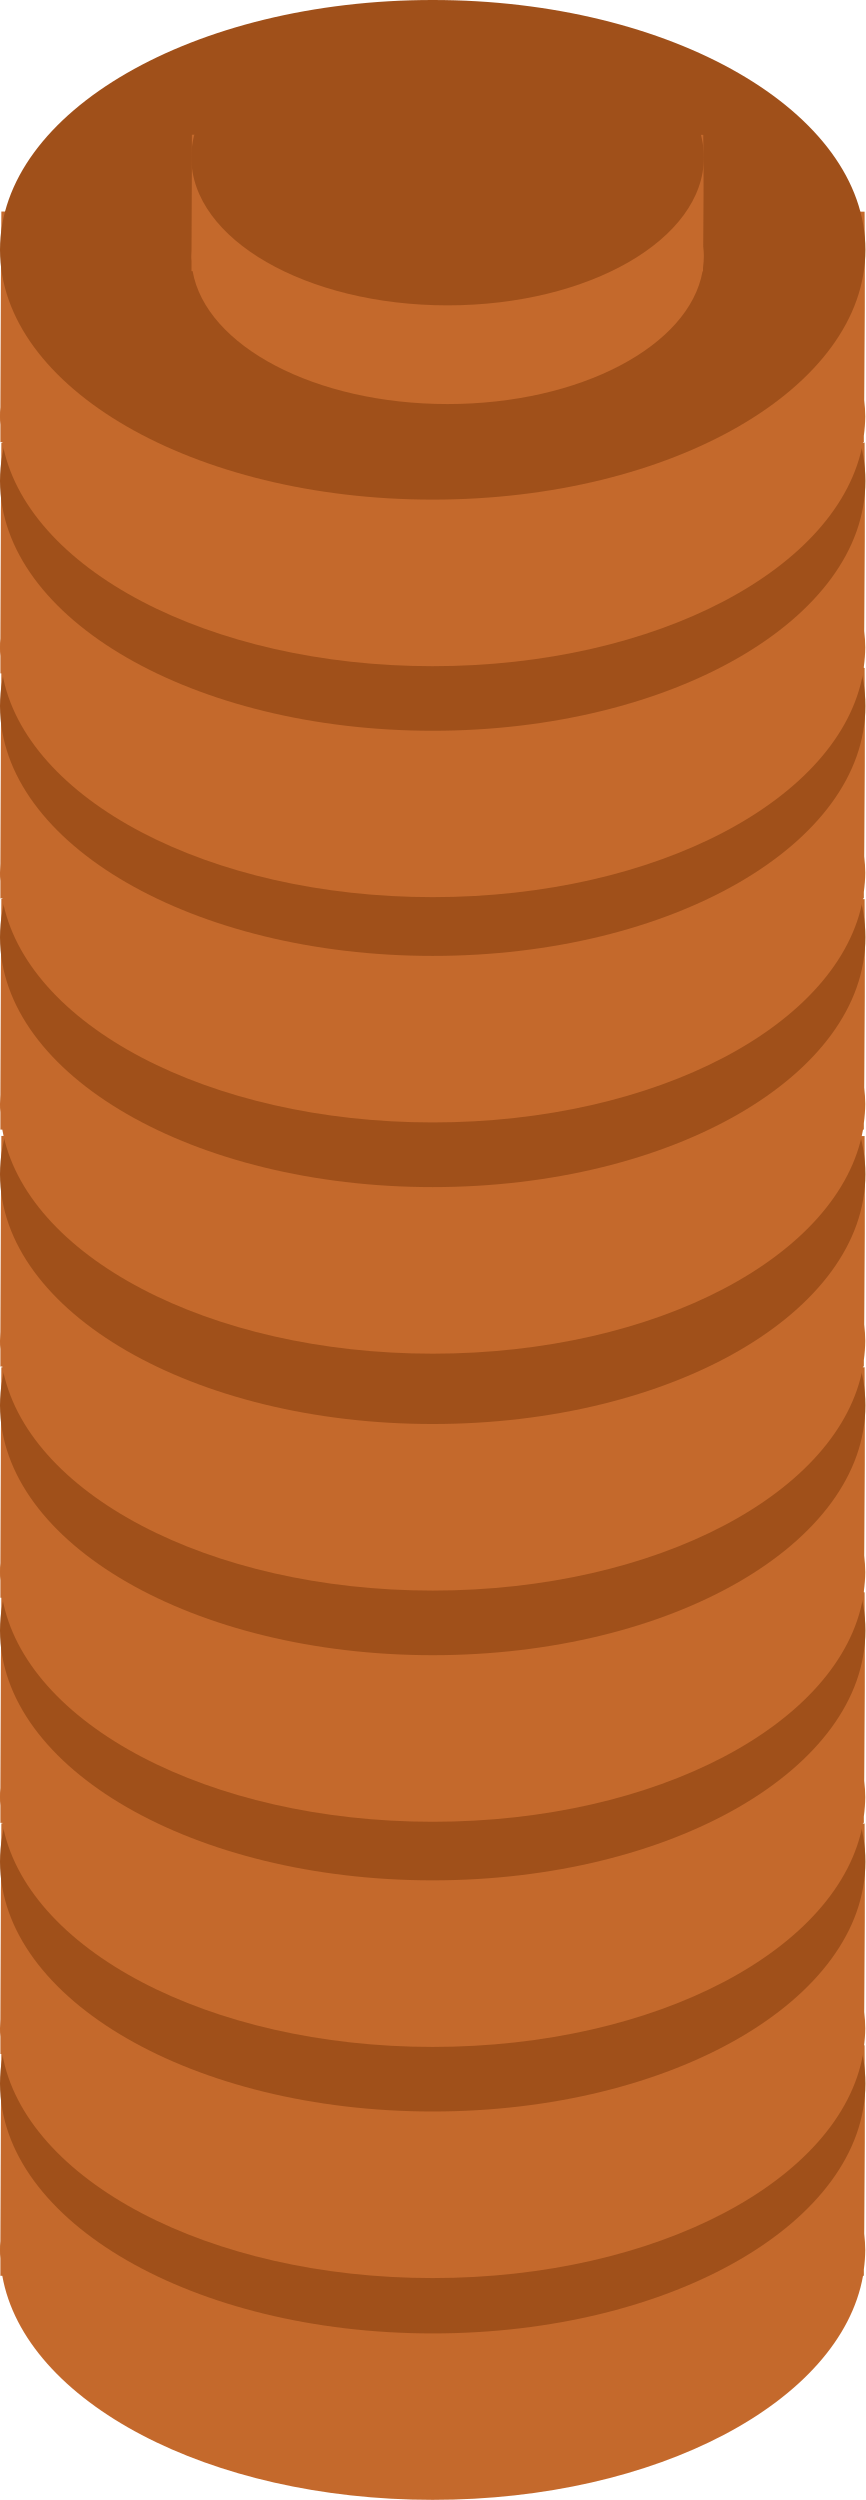
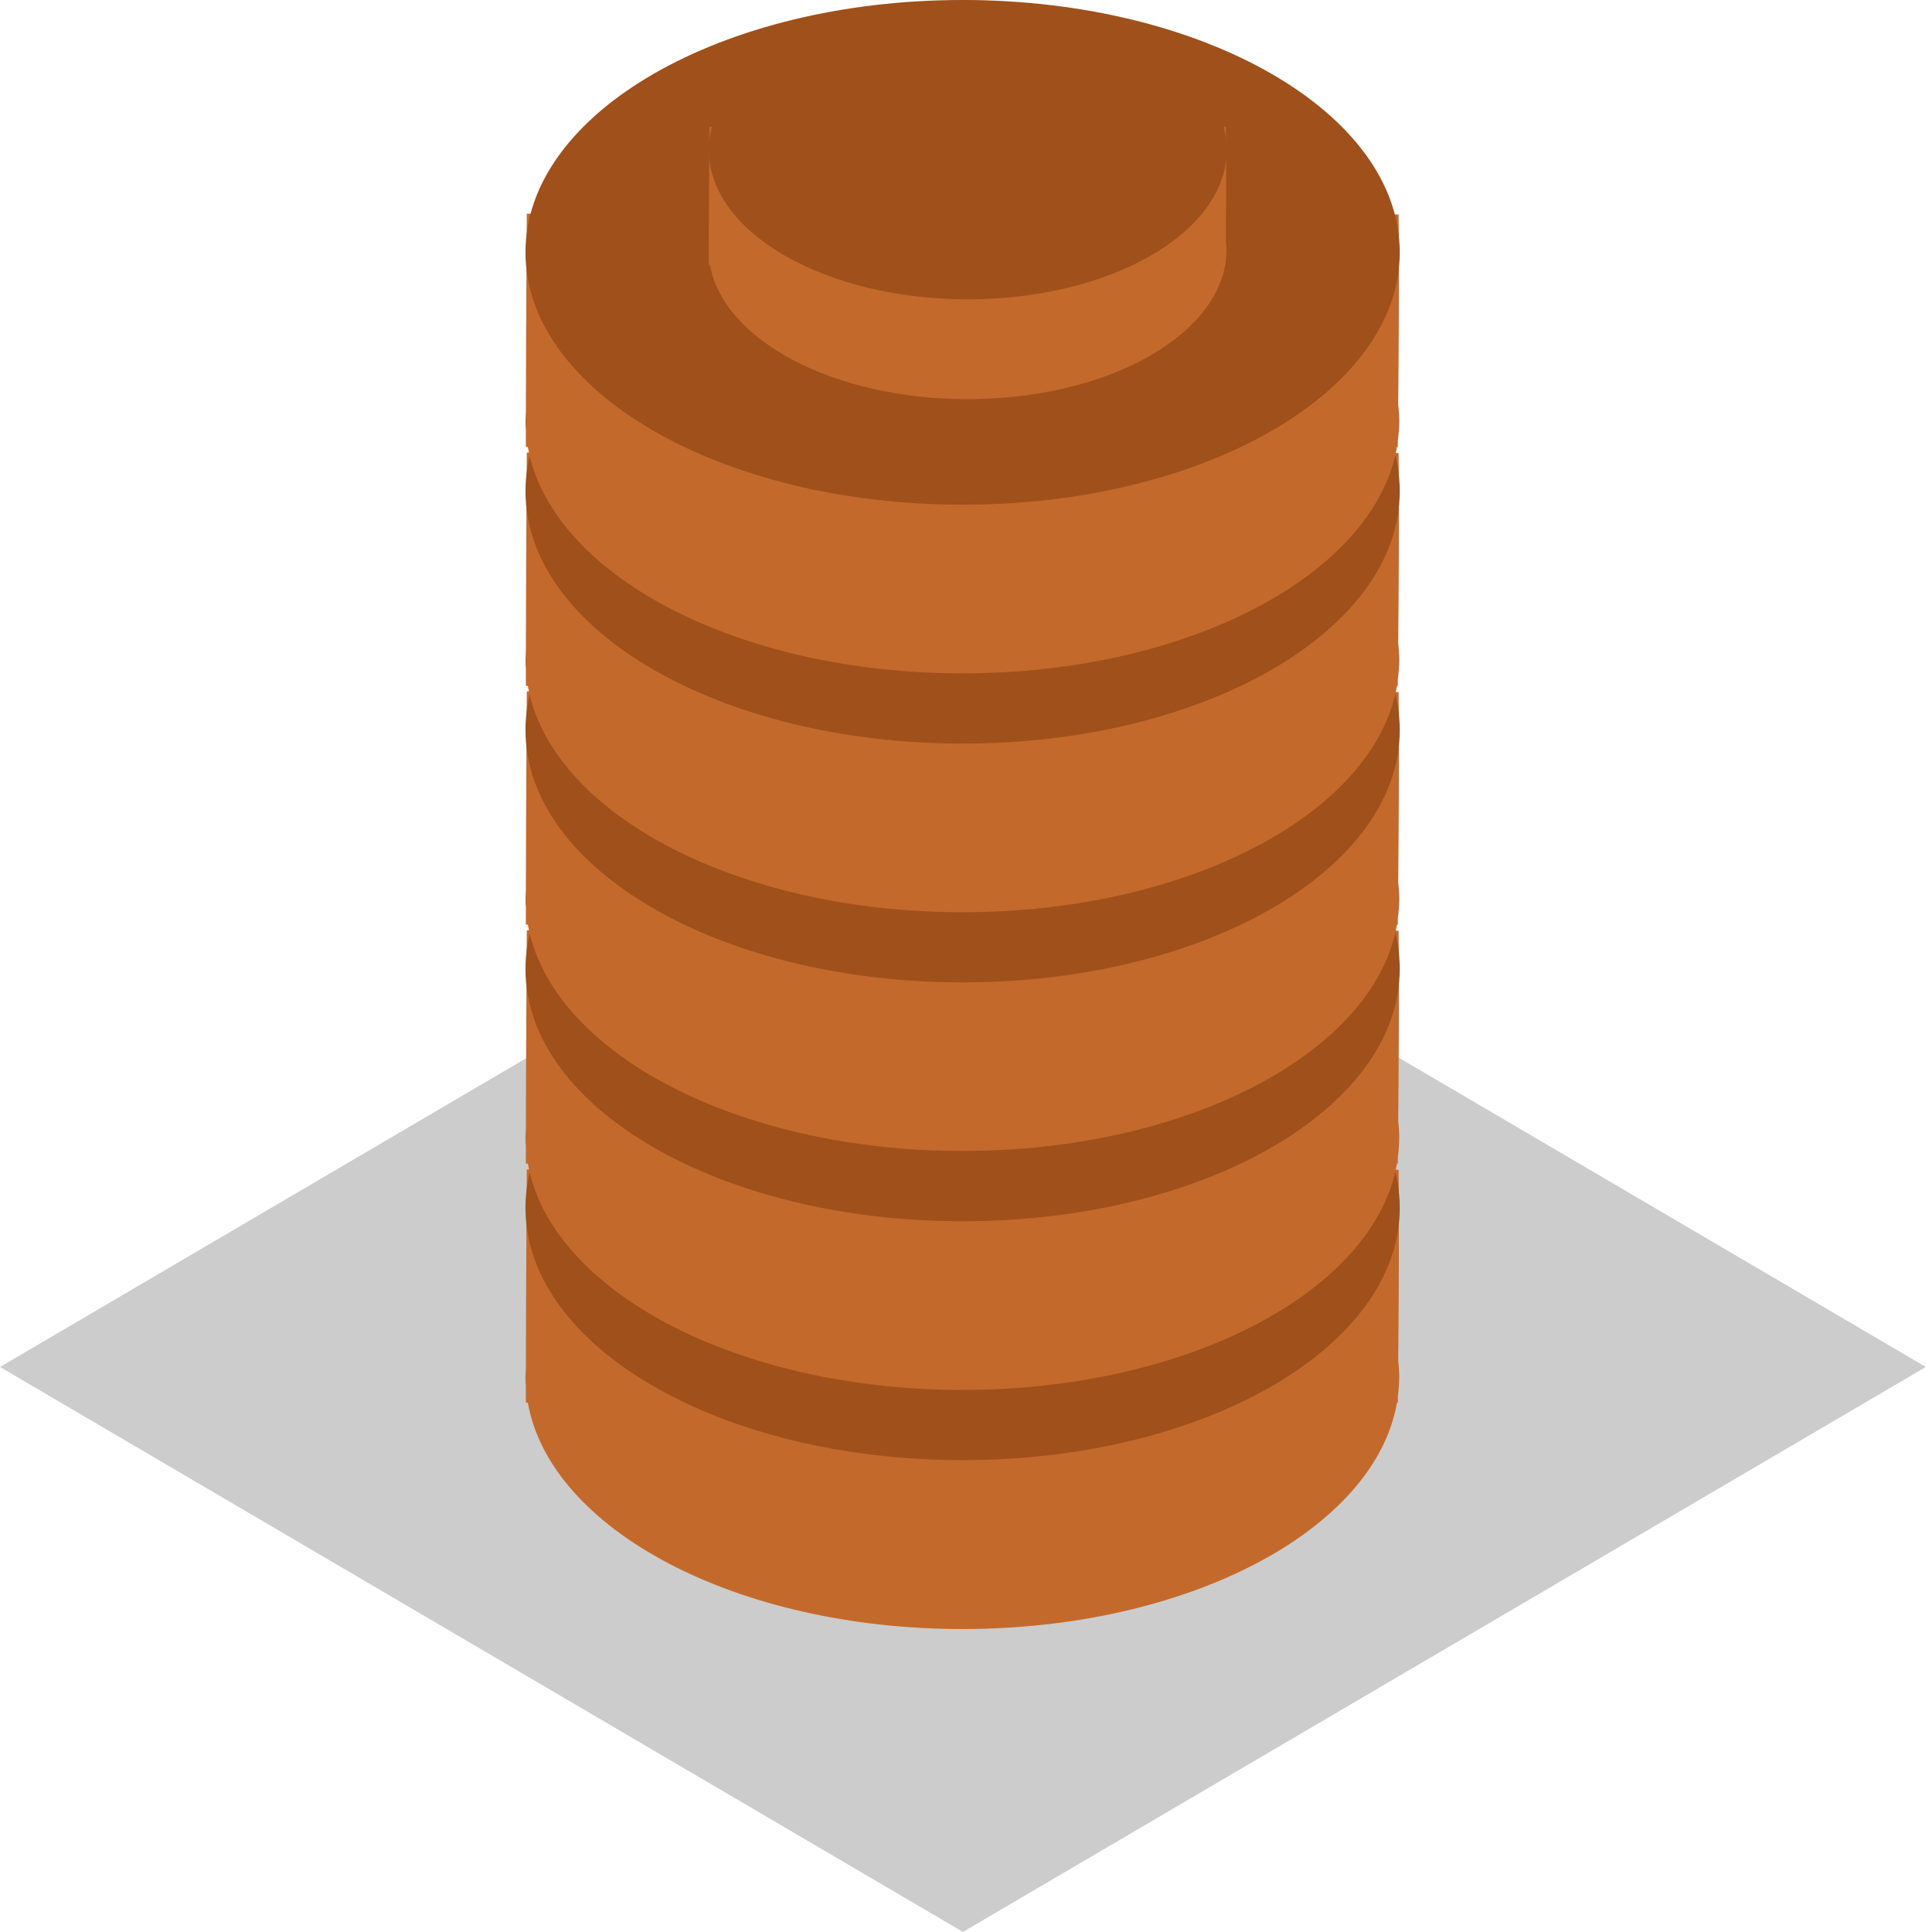
- <svg xmlns="http://www.w3.org/2000/svg" viewBox="0 0 180.37 521.1">
+ <svg xmlns="http://www.w3.org/2000/svg" viewBox="0 0 301.34 302.33">
  <defs>
-     <style>.a{fill:#c4692c;}.b{fill:#a0501a;}</style>
+     <style>.a{fill:#ccc;}.b{fill:#c4692c;}.c{fill:#a0501a;}</style>
  </defs>
-   <path class="a" d="M.28,426.33s-.16,23.88-.2,40.81C0,467.77,0,468.4,0,469s0,1.15.08,1.73c0,1.28,0,2.5,0,3.64H.48c4.65,26.23,43,46.7,89.71,46.7s85.05-20.47,89.7-46.7h.17s0-.48,0-1.34a31.72,31.72,0,0,0,.29-4,32.72,32.72,0,0,0-.21-3.43c.09-10.27.21-27.38.08-39.27" />
-   <ellipse class="b" cx="90.19" cy="434.31" rx="90.19" ry="52.07" />
-   <path class="a" d="M.28,380.07S.12,404,.08,420.88c0,.63-.08,1.26-.08,1.89s0,1.16.08,1.73c0,1.28,0,2.5,0,3.64H.48c4.65,26.24,43,46.7,89.71,46.7s85.05-20.46,89.7-46.7h.17s0-.47,0-1.34a31.72,31.72,0,0,0,.29-4,32.37,32.37,0,0,0-.21-3.42c.09-10.28.21-27.38.08-39.28" />
-   <ellipse class="b" cx="90.19" cy="388.05" rx="90.19" ry="52.07" />
-   <path class="a" d="M.28,331.89S.12,355.76.08,372.7C0,373.33,0,374,0,374.59s0,1.15.08,1.73c0,1.28,0,2.5,0,3.64H.48c4.65,26.23,43,46.7,89.71,46.7s85.05-20.47,89.7-46.7h.17s0-.48,0-1.35a31.7,31.7,0,0,0,.29-4,32.72,32.72,0,0,0-.21-3.43c.09-10.27.21-27.38.08-39.27" />
-   <ellipse class="b" cx="90.19" cy="339.87" rx="90.19" ry="52.07" />
-   <path class="a" d="M.28,285s-.16,23.88-.2,40.81C0,326.4,0,327,0,327.66s0,1.15.08,1.73c0,1.28,0,2.5,0,3.64H.48c4.65,26.23,43,46.7,89.71,46.7s85.05-20.47,89.7-46.7h.17s0-.48,0-1.34a31.72,31.72,0,0,0,.29-4,32.72,32.72,0,0,0-.21-3.43c.09-10.27.21-27.38.08-39.27" />
-   <ellipse class="b" cx="90.19" cy="292.94" rx="90.19" ry="52.07" />
-   <path class="a" d="M.28,236.77s-.16,23.88-.2,40.81c0,.63-.08,1.26-.08,1.89s0,1.16.08,1.73c0,1.28,0,2.5,0,3.64H.48c4.65,26.24,43,46.7,89.71,46.7s85.05-20.46,89.7-46.7h.17s0-.47,0-1.34a31.72,31.72,0,0,0,.29-4,32.37,32.37,0,0,0-.21-3.42c.09-10.28.21-27.38.08-39.28" />
-   <ellipse class="b" cx="90.19" cy="244.75" rx="90.19" ry="52.07" />
-   <path class="a" d="M.28,187.39S.12,211.27.08,228.2c0,.63-.08,1.26-.08,1.89s0,1.15.08,1.73c0,1.28,0,2.5,0,3.64H.48c4.65,26.23,43,46.7,89.71,46.7s85.05-20.47,89.7-46.7h.17s0-.48,0-1.34a31.72,31.72,0,0,0,.29-4,32.72,32.72,0,0,0-.21-3.43c.09-10.27.21-27.38.08-39.27" />
-   <ellipse class="b" cx="90.19" cy="195.37" rx="90.19" ry="52.07" />
-   <path class="a" d="M.28,139.2S.12,163.08.08,180c0,.63-.08,1.26-.08,1.89s0,1.16.08,1.73c0,1.28,0,2.5,0,3.64H.48c4.65,26.24,43,46.7,89.71,46.7s85.05-20.46,89.7-46.7h.17s0-.47,0-1.34a31.72,31.72,0,0,0,.29-4,32.37,32.37,0,0,0-.21-3.42c.09-10.28.21-27.38.08-39.28" />
-   <ellipse class="b" cx="90.19" cy="147.18" rx="90.19" ry="52.07" />
-   <path class="a" d="M.28,92.28s-.16,23.87-.2,40.81C0,133.71,0,134.34,0,135s0,1.15.08,1.73c0,1.27,0,2.5,0,3.64H.48C5.13,166.58,43.52,187,90.19,187s85.05-20.46,89.7-46.69h.17s0-.48,0-1.35a31.7,31.7,0,0,0,.29-4,32.39,32.39,0,0,0-.21-3.43c.09-10.28.21-27.38.08-39.27" />
-   <ellipse class="b" cx="90.19" cy="100.25" rx="90.19" ry="52.07" />
-   <path class="a" d="M.28,44.09S.12,68,.08,84.9C0,85.53,0,86.16,0,86.79s0,1.15.08,1.73c0,1.28,0,2.5,0,3.64H.48c4.65,26.23,43,46.7,89.71,46.7s85.05-20.47,89.7-46.7h.17s0-.48,0-1.34a31.72,31.72,0,0,0,.29-4,32.72,32.72,0,0,0-.21-3.43c.09-10.27.21-27.38.08-39.27" />
-   <ellipse class="b" cx="90.19" cy="52.07" rx="90.19" ry="52.07" />
-   <path class="a" d="M40,28.08S40,42.22,39.92,52.25c0,.38-.05.75-.05,1.12s0,.69.05,1v2.15h.23C42.91,72.1,65.65,84.22,93.3,84.22s50.38-12.12,53.14-27.67h.1s0-.28,0-.79a18.93,18.93,0,0,0,.17-2.39,17.29,17.29,0,0,0-.13-2c.06-6.08.13-16.21,0-23.26" />
-   <ellipse class="b" cx="93.3" cy="32.81" rx="53.42" ry="30.84" />
+   <polygon class="a" points="150.67 125.5 0 213.91 150.67 302.32 301.34 213.91 150.67 125.5" />
+   <path class="b" d="M82.43,183s-.12,18.11-.15,31c0,.48-.06.95-.06,1.43s0,.88.06,1.31c0,1,0,1.9,0,2.76h.31c3.53,19.9,32.65,35.42,68,35.42s64.51-15.52,68-35.42h.13s0-.36,0-1a22.27,22.27,0,0,0,.22-3.06,22.54,22.54,0,0,0-.16-2.6c.08-7.79.17-20.76.06-29.78" />
+   <ellipse class="c" cx="150.62" cy="189" rx="68.4" ry="39.49" />
+   <path class="b" d="M82.43,145.57s-.12,18.11-.15,31c0,.48-.06,1-.06,1.44s0,.87.06,1.31c0,1,0,1.89,0,2.76h.31c3.53,19.9,32.65,35.42,68,35.42s64.51-15.52,68-35.42h.13s0-.36,0-1a21.23,21.23,0,0,0,.06-5.65c.08-7.8.17-20.77.06-29.79" />
+   <ellipse class="c" cx="150.62" cy="151.62" rx="68.4" ry="39.49" />
+   <path class="b" d="M82.43,108.19s-.12,18.11-.15,31c0,.47-.06.95-.06,1.43s0,.88.06,1.31c0,1,0,1.9,0,2.76h.31c3.53,19.9,32.65,35.42,68,35.42s64.51-15.52,68-35.42h.13s0-.36,0-1a22.12,22.12,0,0,0,.22-3,22.54,22.54,0,0,0-.16-2.6c.08-7.79.17-20.77.06-29.79" />
+   <ellipse class="c" cx="150.62" cy="114.24" rx="68.4" ry="39.49" />
+   <path class="b" d="M82.43,70.82s-.12,18.11-.15,31c0,.48-.06,1-.06,1.43s0,.88.06,1.32c0,1,0,1.89,0,2.76h.31c3.53,19.89,32.65,35.42,68,35.42s64.51-15.53,68-35.42h.13s0-.37,0-1a22.27,22.27,0,0,0,.22-3.06,22.54,22.54,0,0,0-.16-2.6c.08-7.79.17-20.76.06-29.78" />
+   <ellipse class="c" cx="150.62" cy="76.87" rx="68.4" ry="39.49" />
+   <path class="b" d="M82.43,33.44s-.12,18.11-.15,31c0,.48-.06,1-.06,1.44s0,.87.06,1.31c0,1,0,1.9,0,2.76h.31c3.53,19.9,32.65,35.42,68,35.42s64.51-15.52,68-35.42h.13s0-.36,0-1a22.12,22.12,0,0,0,.22-3,22.4,22.4,0,0,0-.16-2.6c.08-7.79.17-20.77.06-29.79" />
+   <ellipse class="c" cx="150.62" cy="39.49" rx="68.4" ry="39.49" />
+   <path class="b" d="M111,19.86s-.07,10.73-.09,18.34c0,.28,0,.56,0,.85s0,.52,0,.78v1.63h.18c2.09,11.79,19.34,21,40.31,21s38.21-9.19,40.31-21h.07s0-.21,0-.6a13.65,13.65,0,0,0,.13-1.81,13.13,13.13,0,0,0-.1-1.54c.05-4.62.1-12.3,0-17.65" />
+   <ellipse class="c" cx="151.43" cy="23.45" rx="40.52" ry="23.39" />
</svg>
